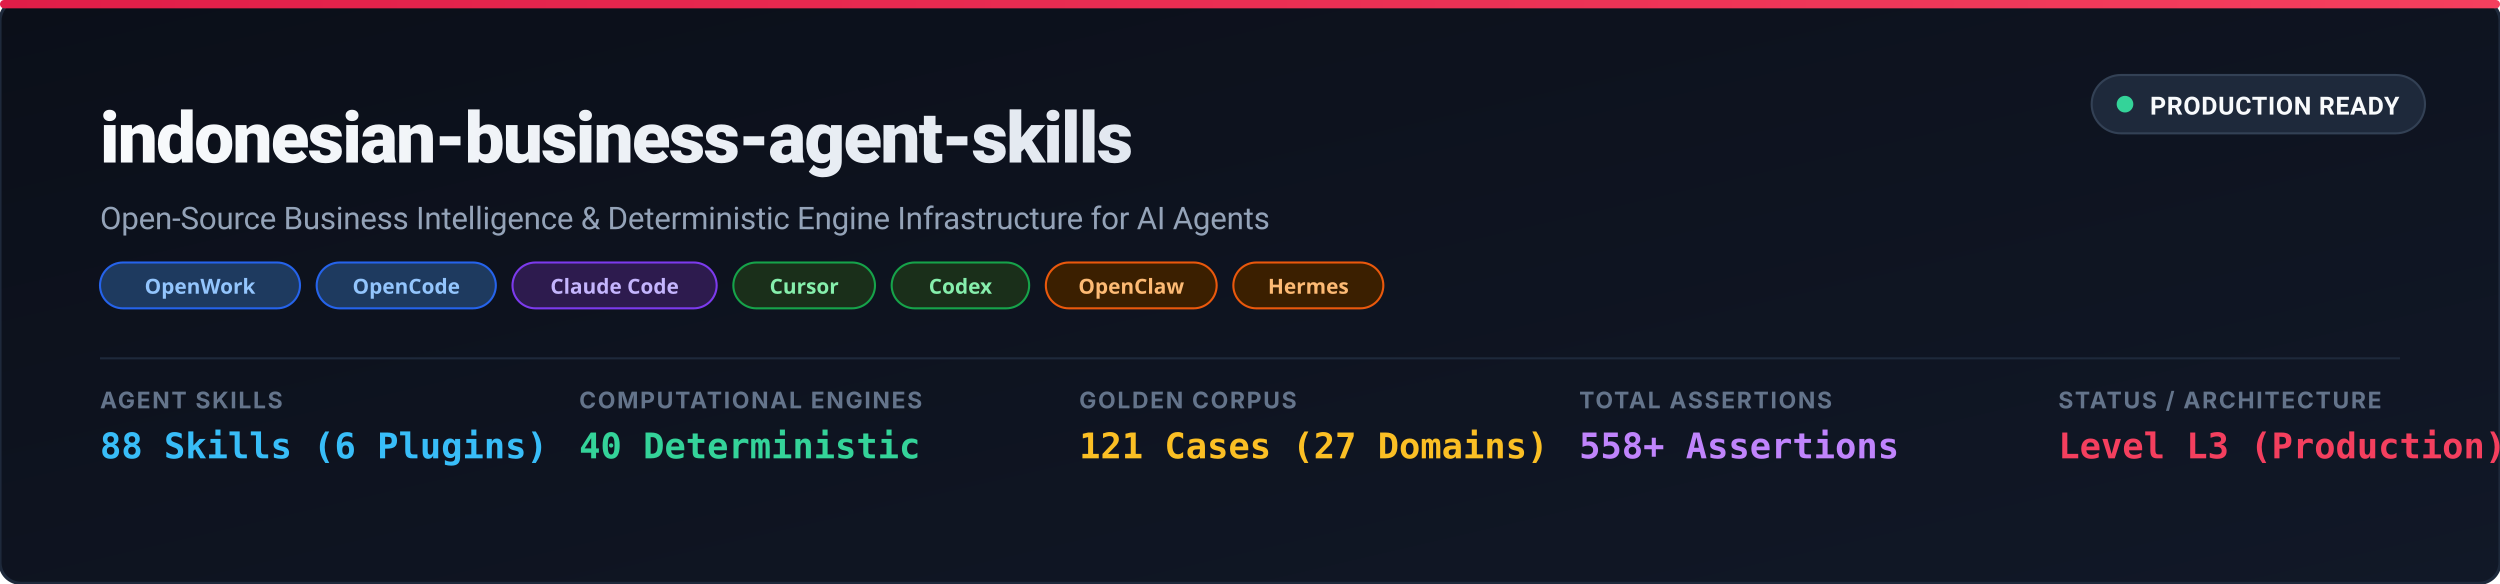
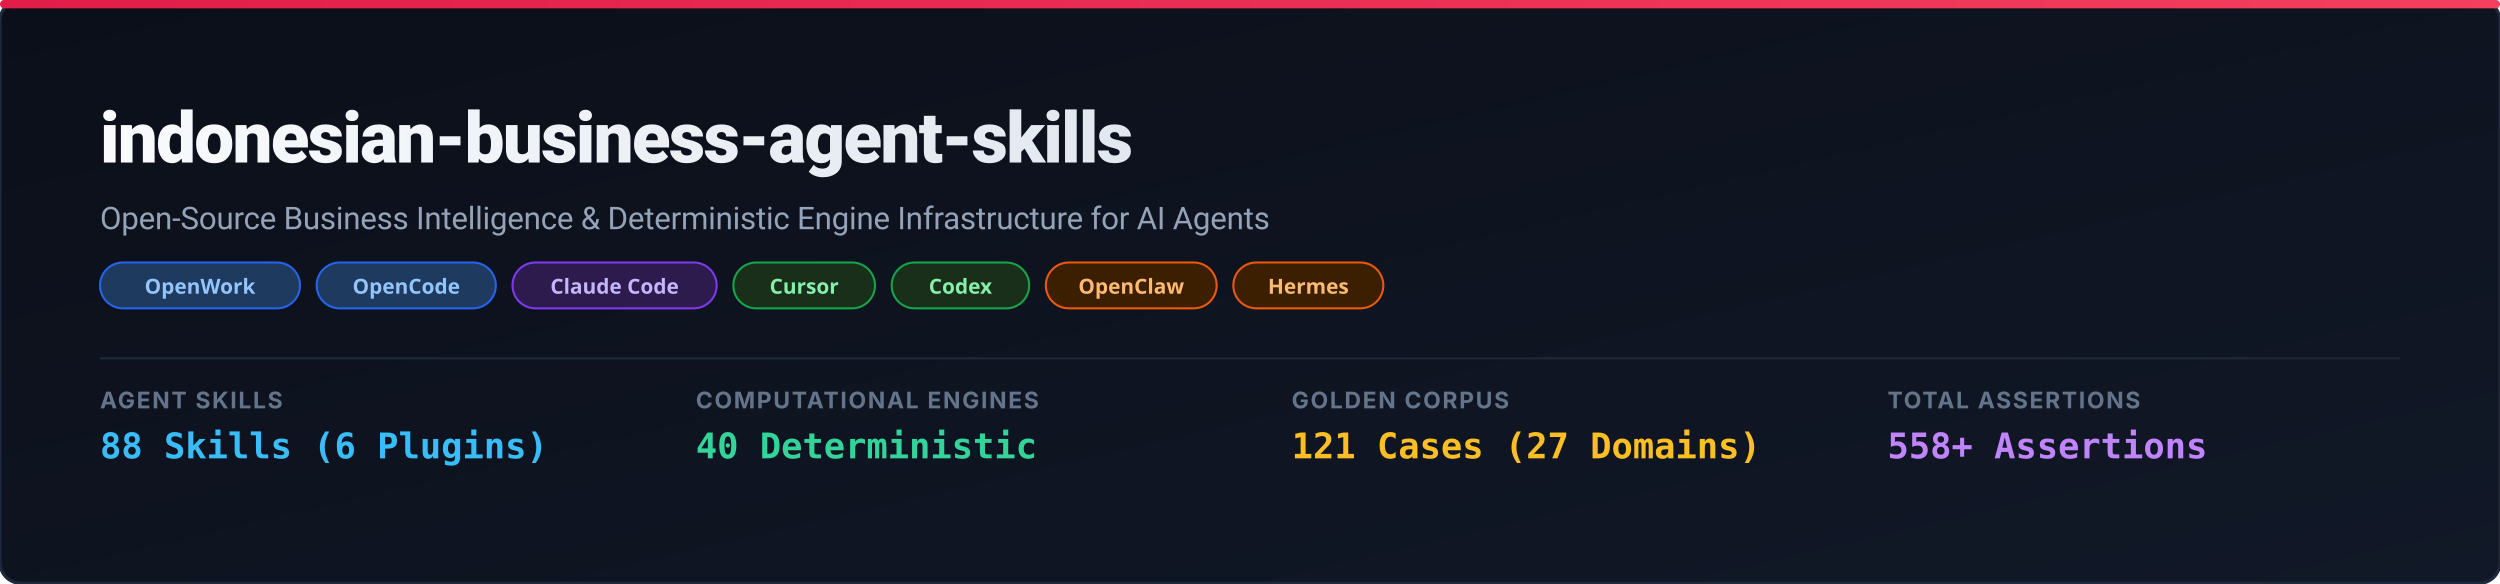
<svg xmlns="http://www.w3.org/2000/svg" viewBox="0 0 1200 280" width="100%" height="100%">
  <defs>
    <linearGradient id="bg-grad" x1="0%" y1="0%" x2="100%" y2="100%">
      <stop offset="0%" stop-color="#0B0F19" />
      <stop offset="100%" stop-color="#111827" />
    </linearGradient>
    <linearGradient id="title-grad" x1="0%" y1="0%" x2="100%" y2="0%">
      <stop offset="0%" stop-color="#F8FAFC" />
      <stop offset="100%" stop-color="#E2E8F0" />
    </linearGradient>
    <linearGradient id="flag-grad" x1="0%" y1="0%" x2="100%" y2="0%">
      <stop offset="0%" stop-color="#E11D48" />
      <stop offset="100%" stop-color="#F43F5E" />
    </linearGradient>
  </defs>
  <rect width="1200" height="280" rx="10" fill="url(#bg-grad)" stroke="#1E293B" stroke-width="1.5" />
  <rect x="0" y="0" width="1200" height="4" rx="2" fill="url(#flag-grad)" />
-   <g transform="translate(1004, 36)">
-     <rect x="0" y="0" width="160" height="28" rx="14" fill="#1E293B" stroke="#334155" stroke-width="1" />
-     <circle cx="16" cy="14" r="4" fill="#34D399" />
-     <text x="28" y="19" font-family="system-ui, -apple-system, BlinkMacSystemFont, 'Segoe UI', Roboto, sans-serif" font-size="12" font-weight="700" fill="#F8FAFC" letter-spacing="0.3">PRODUCTION READY</text>
-   </g>
  <g transform="translate(48, 48)">
    <text x="0" y="30" font-family="system-ui, -apple-system, BlinkMacSystemFont, 'Segoe UI', Roboto, sans-serif" font-size="34" font-weight="800" fill="url(#title-grad)" letter-spacing="-0.8">
      indonesian-business-agent-skills
    </text>
    <text x="0" y="62" font-family="system-ui, -apple-system, BlinkMacSystemFont, 'Segoe UI', Roboto, sans-serif" font-size="15" font-weight="400" fill="#94A3B8" letter-spacing="-0.1">
      Open-Source Business Intelligence &amp; Deterministic Engine Infrastructure for AI Agents
    </text>
  </g>
  <g transform="translate(48, 126)">
    <rect x="0" y="0" width="96" height="22" rx="11" fill="#1E3A5F" stroke="#2563EB" stroke-width="1" />
    <text x="48" y="15" font-family="system-ui, sans-serif" font-size="10" font-weight="600" fill="#93C5FD" text-anchor="middle">OpenWork</text>
    <rect x="104" y="0" width="86" height="22" rx="11" fill="#1E3A5F" stroke="#2563EB" stroke-width="1" />
    <text x="147" y="15" font-family="system-ui, sans-serif" font-size="10" font-weight="600" fill="#93C5FD" text-anchor="middle">OpenCode</text>
    <rect x="198" y="0" width="98" height="22" rx="11" fill="#2D1B4E" stroke="#7C3AED" stroke-width="1" />
    <text x="247" y="15" font-family="system-ui, sans-serif" font-size="10" font-weight="600" fill="#C4B5FD" text-anchor="middle">Claude Code</text>
    <rect x="304" y="0" width="68" height="22" rx="11" fill="#1A2F1A" stroke="#16A34A" stroke-width="1" />
    <text x="338" y="15" font-family="system-ui, sans-serif" font-size="10" font-weight="600" fill="#86EFAC" text-anchor="middle">Cursor</text>
    <rect x="380" y="0" width="66" height="22" rx="11" fill="#1A2F1A" stroke="#16A34A" stroke-width="1" />
    <text x="413" y="15" font-family="system-ui, sans-serif" font-size="10" font-weight="600" fill="#86EFAC" text-anchor="middle">Codex</text>
    <rect x="454" y="0" width="82" height="22" rx="11" fill="#3B1F00" stroke="#EA580C" stroke-width="1" />
    <text x="495" y="15" font-family="system-ui, sans-serif" font-size="10" font-weight="600" fill="#FDBA74" text-anchor="middle">OpenClaw</text>
    <rect x="544" y="0" width="72" height="22" rx="11" fill="#3B1F00" stroke="#EA580C" stroke-width="1" />
    <text x="580" y="15" font-family="system-ui, sans-serif" font-size="10" font-weight="600" fill="#FDBA74" text-anchor="middle">Hermes</text>
  </g>
  <line x1="48" y1="172" x2="1152" y2="172" stroke="#1E293B" stroke-width="1" />
  <g transform="translate(0, 196)">
    <g transform="translate(48, 0)">
      <text x="0" y="0" font-family="system-ui, -apple-system, BlinkMacSystemFont, 'Segoe UI', sans-serif" font-size="11" font-weight="700" fill="#64748B" letter-spacing="0.8">AGENT SKILLS</text>
      <text x="0" y="24" font-family="ui-monospace, SFMono-Regular, Menlo, Monaco, Consolas, monospace" font-size="17" font-weight="700" fill="#38BDF8">88 Skills (6 Plugins)</text>
    </g>
-     <g transform="translate(278, 0)">
+     <g transform="translate(334, 0)">
      <text x="0" y="0" font-family="system-ui, -apple-system, BlinkMacSystemFont, 'Segoe UI', sans-serif" font-size="11" font-weight="700" fill="#64748B" letter-spacing="0.8">COMPUTATIONAL ENGINES</text>
      <text x="0" y="24" font-family="ui-monospace, SFMono-Regular, Menlo, Monaco, Consolas, monospace" font-size="17" font-weight="700" fill="#34D399">40 Deterministic</text>
    </g>
-     <g transform="translate(518, 0)">
+     <g transform="translate(620, 0)">
      <text x="0" y="0" font-family="system-ui, -apple-system, BlinkMacSystemFont, 'Segoe UI', sans-serif" font-size="11" font-weight="700" fill="#64748B" letter-spacing="0.8">GOLDEN CORPUS</text>
      <text x="0" y="24" font-family="ui-monospace, SFMono-Regular, Menlo, Monaco, Consolas, monospace" font-size="17" font-weight="700" fill="#FBBF24">121 Cases (27 Domains)</text>
    </g>
-     <g transform="translate(758, 0)">
+     <g transform="translate(906, 0)">
      <text x="0" y="0" font-family="system-ui, -apple-system, BlinkMacSystemFont, 'Segoe UI', sans-serif" font-size="11" font-weight="700" fill="#64748B" letter-spacing="0.8">TOTAL ASSERTIONS</text>
      <text x="0" y="24" font-family="ui-monospace, SFMono-Regular, Menlo, Monaco, Consolas, monospace" font-size="17" font-weight="700" fill="#C084FC">558+ Assertions</text>
    </g>
-     <g transform="translate(988, 0)">
-       <text x="0" y="0" font-family="system-ui, -apple-system, BlinkMacSystemFont, 'Segoe UI', sans-serif" font-size="11" font-weight="700" fill="#64748B" letter-spacing="0.8">STATUS / ARCHITECTURE</text>
-       <text x="0" y="24" font-family="ui-monospace, SFMono-Regular, Menlo, Monaco, Consolas, monospace" font-size="17" font-weight="700" fill="#F43F5E">Level L3 (Production)</text>
-     </g>
  </g>
</svg>
